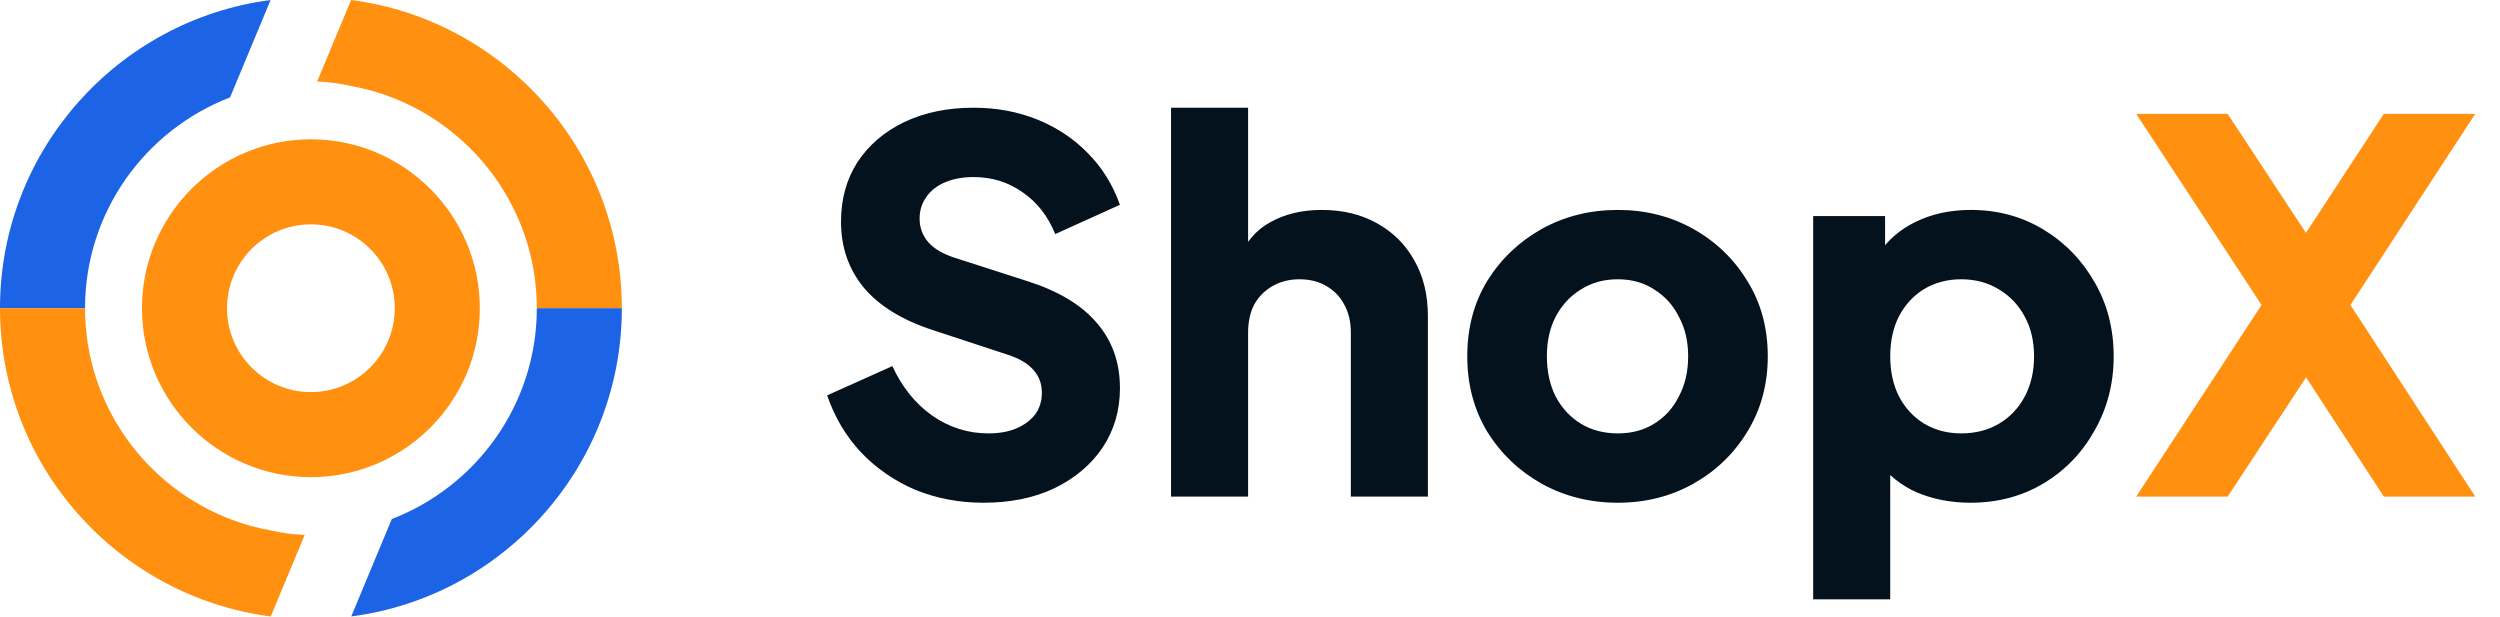
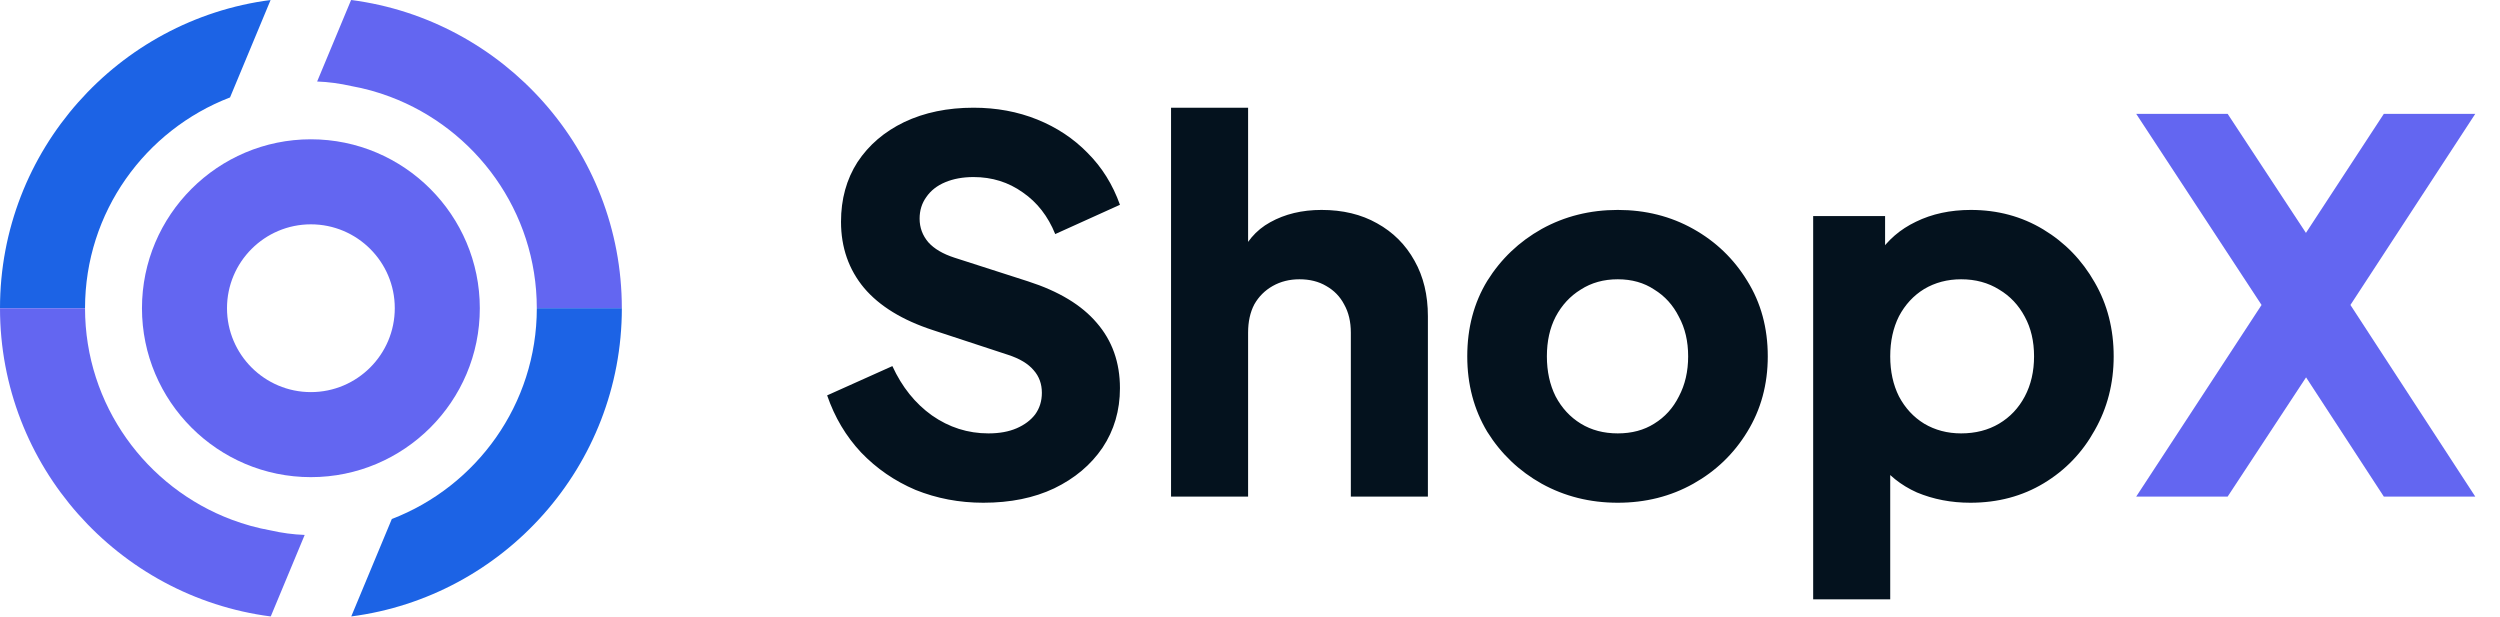
<svg xmlns="http://www.w3.org/2000/svg" width="146" height="36" viewBox="0 0 146 36" fill="none">
-   <path d="M18.156 27.865C12.714 27.865 8.291 23.438 8.291 18C8.291 12.563 12.718 8.135 18.156 8.135C23.593 8.135 28.021 12.563 28.021 18C28.025 23.442 23.598 27.865 18.156 27.865ZM18.156 13.101C15.454 13.101 13.257 15.298 13.257 18C13.257 20.702 15.454 22.899 18.156 22.899C20.858 22.899 23.055 20.702 23.055 18C23.059 15.298 20.858 13.101 18.156 13.101Z" fill="#FF9010" />
+   <path d="M18.156 27.865C12.714 27.865 8.291 23.438 8.291 18C8.291 12.563 12.718 8.135 18.156 8.135C23.593 8.135 28.021 12.563 28.021 18C28.025 23.442 23.598 27.865 18.156 27.865ZM18.156 13.101C15.454 13.101 13.257 15.298 13.257 18C13.257 20.702 15.454 22.899 18.156 22.899C20.858 22.899 23.055 20.702 23.055 18C23.059 15.298 20.858 13.101 18.156 13.101Z" fill="#6366F1" />
  <path d="M13.434 5.69L15.803 0C6.898 1.157 0 8.787 0 18H4.966C4.966 12.39 8.484 7.592 13.434 5.69Z" fill="#1C63E5" />
-   <path d="M22.776 5.648C27.776 7.525 31.349 12.352 31.349 18H36.315C36.315 8.787 29.413 1.157 20.512 0V0.021L20.504 0L18.521 4.76C19.186 4.785 19.851 4.874 20.512 5.025C21.291 5.164 22.048 5.374 22.776 5.648Z" fill="#FF9010" />
+   <path d="M22.776 5.648C27.776 7.525 31.349 12.352 31.349 18H36.315C36.315 8.787 29.413 1.157 20.512 0V0.021L20.504 0L18.521 4.76C19.186 4.785 19.851 4.874 20.512 5.025C21.291 5.164 22.048 5.374 22.776 5.648Z" fill="#6366F1" />
  <path d="M22.882 30.31L20.513 36C29.414 34.843 36.316 27.212 36.316 18H31.35C31.35 23.61 27.827 28.408 22.882 30.31Z" fill="#1C63E5" />
-   <path d="M13.539 30.352C8.535 28.479 4.966 23.648 4.966 18H0C0 27.212 6.898 34.843 15.803 36V35.979L15.812 36L17.794 31.24C17.129 31.215 16.464 31.127 15.803 30.975C15.02 30.836 14.267 30.626 13.539 30.352Z" fill="#FF9010" />
+   <path d="M13.539 30.352C8.535 28.479 4.966 23.648 4.966 18H0C0 27.212 6.898 34.843 15.803 36V35.979L15.812 36L17.794 31.24C17.129 31.215 16.464 31.127 15.803 30.975C15.02 30.836 14.267 30.626 13.539 30.352Z" fill="#6366F1" />
  <path d="M57.425 29.36C56.025 29.36 54.705 29.11 53.465 28.61C52.245 28.09 51.185 27.36 50.285 26.42C49.405 25.48 48.745 24.37 48.305 23.09L52.115 21.38C52.675 22.6 53.445 23.56 54.425 24.26C55.425 24.96 56.525 25.31 57.725 25.31C58.365 25.31 58.915 25.21 59.375 25.01C59.835 24.81 60.195 24.54 60.455 24.2C60.715 23.84 60.845 23.42 60.845 22.94C60.845 22.42 60.685 21.98 60.365 21.62C60.045 21.24 59.545 20.94 58.865 20.72L54.485 19.28C52.705 18.7 51.365 17.88 50.465 16.82C49.565 15.74 49.115 14.45 49.115 12.95C49.115 11.63 49.435 10.47 50.075 9.47C50.735 8.47 51.645 7.69 52.805 7.13C53.985 6.57 55.335 6.29 56.855 6.29C58.195 6.29 59.435 6.52 60.575 6.98C61.715 7.44 62.695 8.09 63.515 8.93C64.355 9.77 64.985 10.78 65.405 11.96L61.625 13.67C61.205 12.63 60.575 11.82 59.735 11.24C58.895 10.64 57.935 10.34 56.855 10.34C56.235 10.34 55.685 10.44 55.205 10.64C54.725 10.84 54.355 11.13 54.095 11.51C53.835 11.87 53.705 12.29 53.705 12.77C53.705 13.29 53.875 13.75 54.215 14.15C54.555 14.53 55.065 14.83 55.745 15.05L60.035 16.43C61.835 17.01 63.175 17.82 64.055 18.86C64.955 19.9 65.405 21.17 65.405 22.67C65.405 23.97 65.065 25.13 64.385 26.15C63.705 27.15 62.765 27.94 61.565 28.52C60.385 29.08 59.005 29.36 57.425 29.36ZM68.389 29V6.29H72.889V15.86L72.349 15.14C72.729 14.16 73.339 13.44 74.179 12.98C75.039 12.5 76.039 12.26 77.179 12.26C78.419 12.26 79.499 12.52 80.419 13.04C81.359 13.56 82.089 14.29 82.609 15.23C83.129 16.15 83.389 17.23 83.389 18.47V29H78.889V19.43C78.889 18.79 78.759 18.24 78.499 17.78C78.259 17.32 77.909 16.96 77.449 16.7C77.009 16.44 76.489 16.31 75.889 16.31C75.309 16.31 74.789 16.44 74.329 16.7C73.869 16.96 73.509 17.32 73.249 17.78C73.009 18.24 72.889 18.79 72.889 19.43V29H68.389ZM94.478 29.36C92.858 29.36 91.378 28.99 90.038 28.25C88.718 27.51 87.658 26.5 86.858 25.22C86.078 23.92 85.688 22.45 85.688 20.81C85.688 19.15 86.078 17.68 86.858 16.4C87.658 15.12 88.718 14.11 90.038 13.37C91.378 12.63 92.858 12.26 94.478 12.26C96.098 12.26 97.568 12.63 98.888 13.37C100.208 14.11 101.258 15.12 102.038 16.4C102.838 17.68 103.238 19.15 103.238 20.81C103.238 22.45 102.838 23.92 102.038 25.22C101.258 26.5 100.208 27.51 98.888 28.25C97.568 28.99 96.098 29.36 94.478 29.36ZM94.478 25.31C95.298 25.31 96.008 25.12 96.608 24.74C97.228 24.36 97.708 23.83 98.048 23.15C98.408 22.47 98.588 21.69 98.588 20.81C98.588 19.93 98.408 19.16 98.048 18.5C97.708 17.82 97.228 17.29 96.608 16.91C96.008 16.51 95.298 16.31 94.478 16.31C93.658 16.31 92.938 16.51 92.318 16.91C91.698 17.29 91.208 17.82 90.848 18.5C90.508 19.16 90.338 19.93 90.338 20.81C90.338 21.69 90.508 22.47 90.848 23.15C91.208 23.83 91.698 24.36 92.318 24.74C92.938 25.12 93.658 25.31 94.478 25.31ZM105.889 35V12.62H110.089V15.74L109.699 14.84C110.239 14.02 110.969 13.39 111.889 12.95C112.829 12.49 113.899 12.26 115.099 12.26C116.659 12.26 118.069 12.64 119.329 13.4C120.589 14.16 121.589 15.19 122.329 16.49C123.069 17.77 123.439 19.21 123.439 20.81C123.439 22.39 123.069 23.83 122.329 25.13C121.609 26.43 120.619 27.46 119.359 28.22C118.099 28.98 116.669 29.36 115.069 29.36C113.949 29.36 112.909 29.16 111.949 28.76C111.009 28.34 110.249 27.73 109.669 26.93L110.389 26V35H105.889ZM114.529 25.31C115.369 25.31 116.109 25.12 116.749 24.74C117.389 24.36 117.889 23.83 118.249 23.15C118.609 22.47 118.789 21.69 118.789 20.81C118.789 19.93 118.609 19.16 118.249 18.5C117.889 17.82 117.389 17.29 116.749 16.91C116.109 16.51 115.369 16.31 114.529 16.31C113.729 16.31 113.009 16.5 112.369 16.88C111.749 17.26 111.259 17.79 110.899 18.47C110.559 19.15 110.389 19.93 110.389 20.81C110.389 21.69 110.559 22.47 110.899 23.15C111.259 23.83 111.749 24.36 112.369 24.74C113.009 25.12 113.729 25.31 114.529 25.31Z" fill="#04121E" />
-   <path d="M124.755 29L132.075 17.81L124.755 6.65H130.095L135.975 15.59H133.365L139.215 6.65H144.555L137.265 17.81L144.555 29H139.215L133.365 20.03L135.975 20.06L130.095 29H124.755Z" fill="#FF9010" />
+   <path d="M124.755 29L132.075 17.81L124.755 6.65H130.095L135.975 15.59H133.365L139.215 6.65H144.555L137.265 17.81L144.555 29H139.215L133.365 20.03L135.975 20.06L130.095 29H124.755Z" fill="#6366F1" />
</svg>
